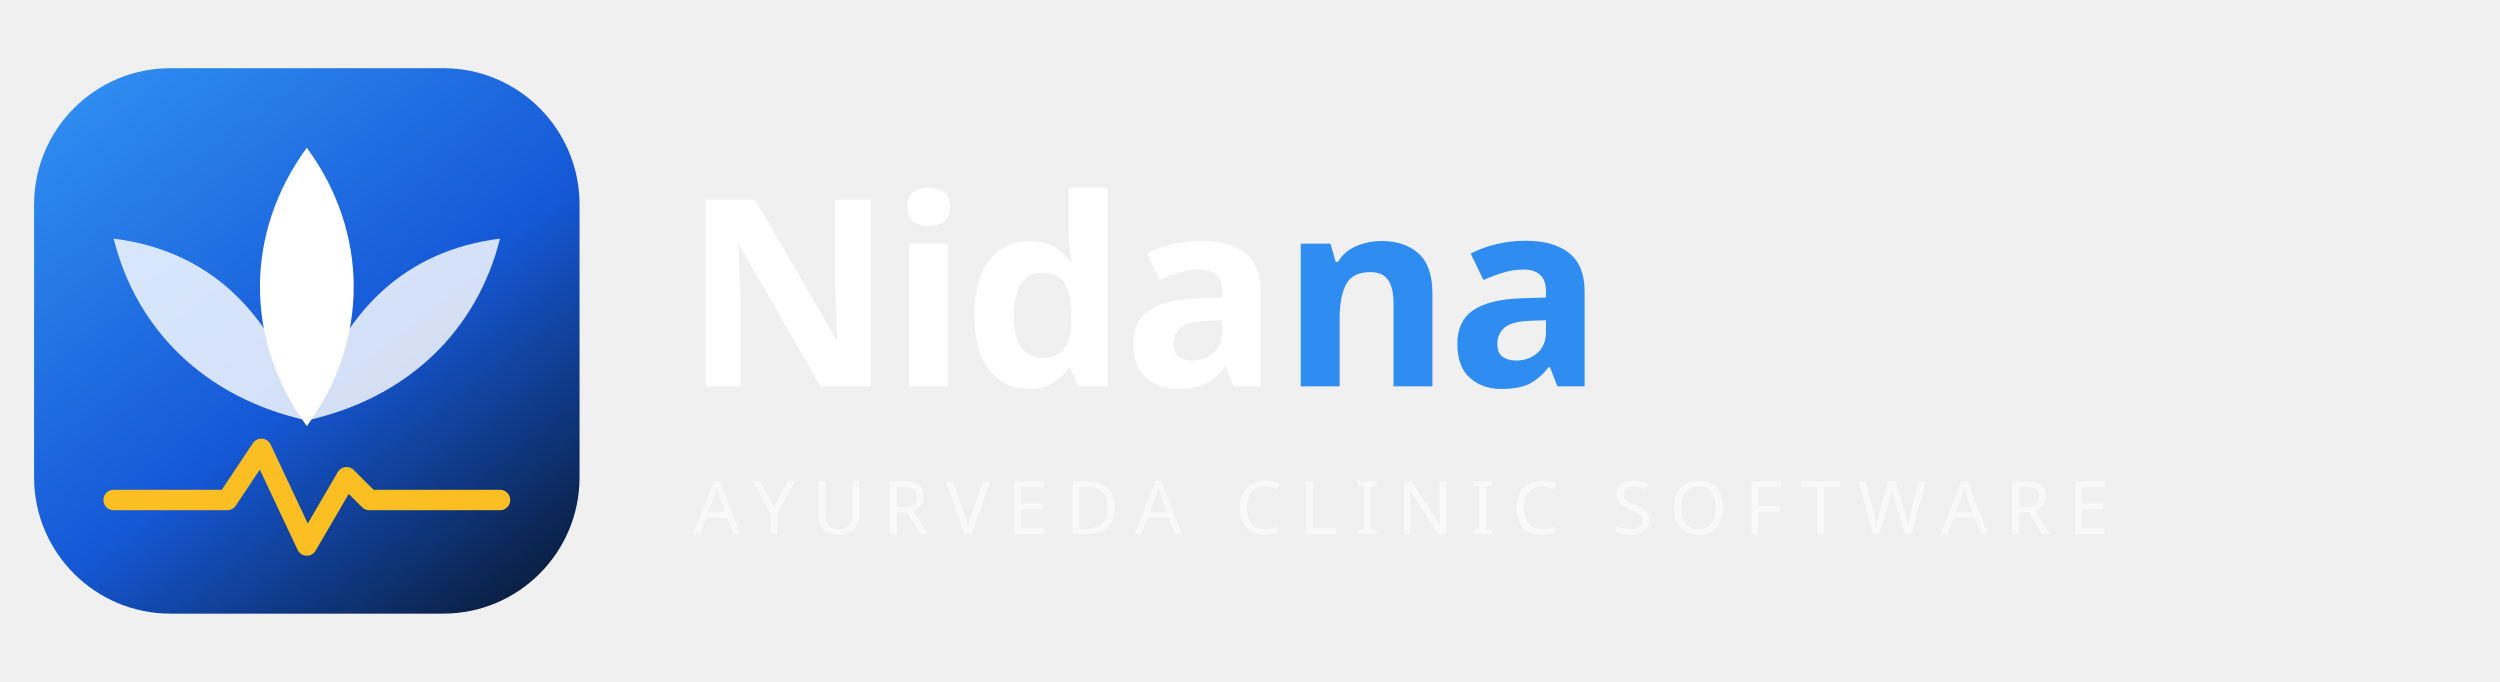
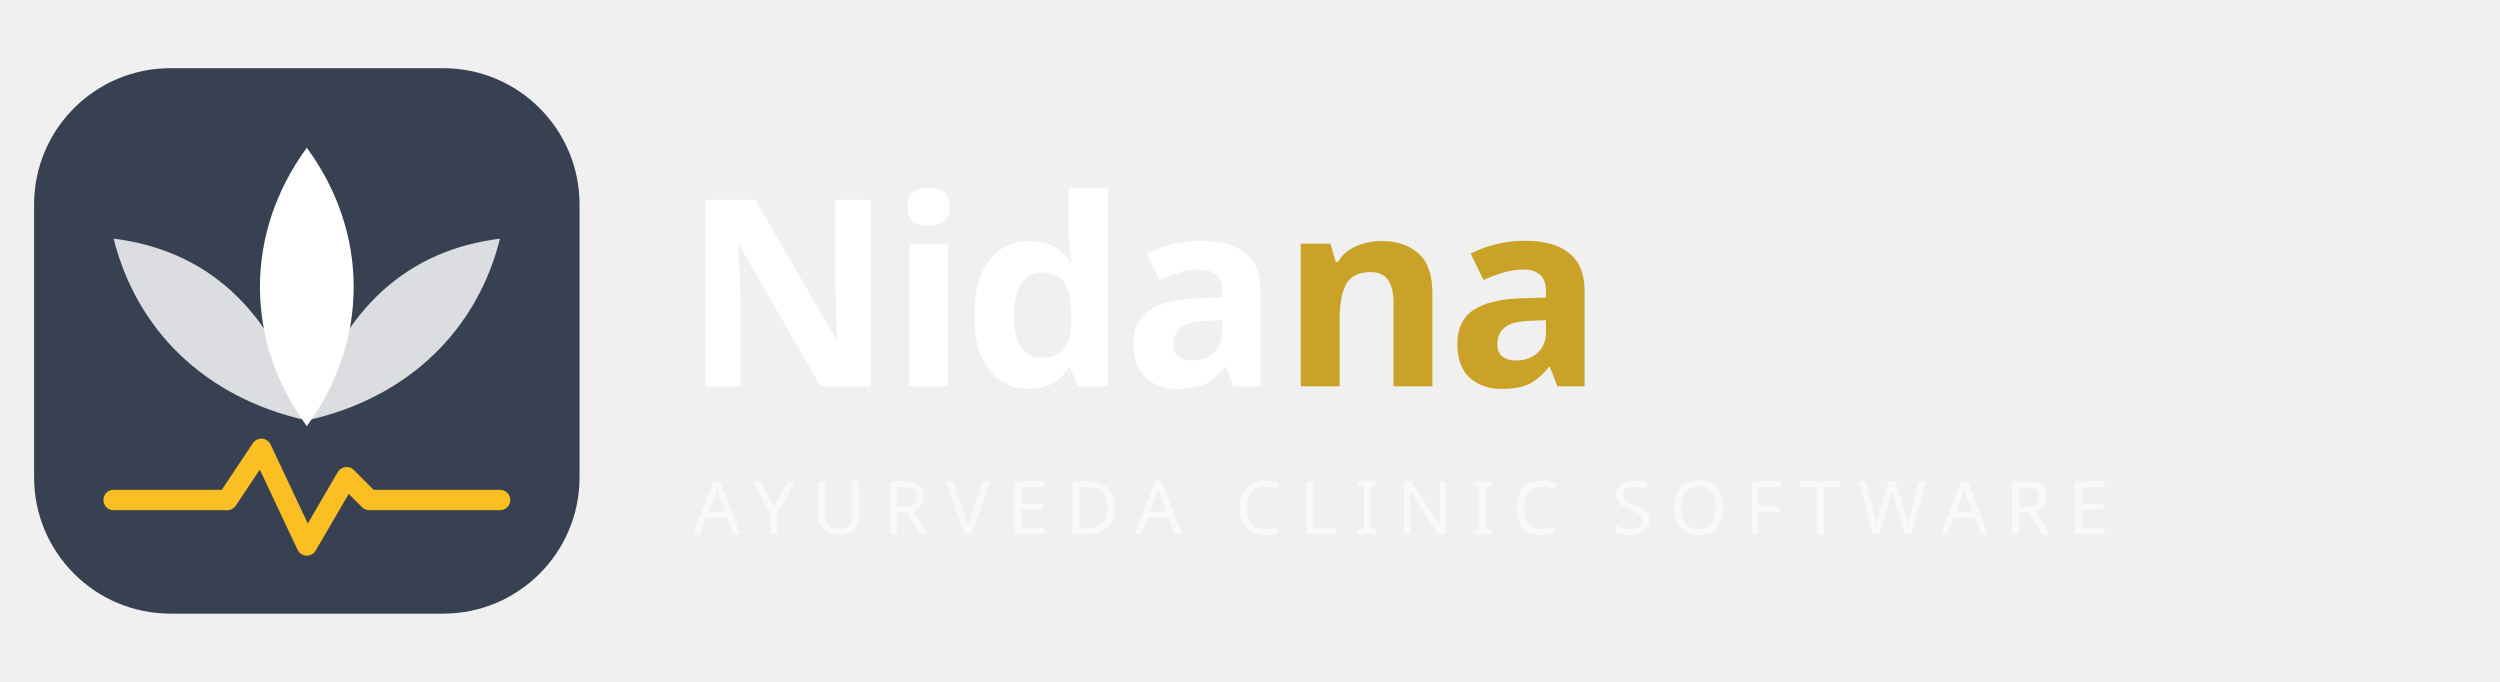
<svg xmlns="http://www.w3.org/2000/svg" viewBox="0 0 440 120" role="img" aria-label="Nidana - Ayurveda clinic software">
  <g transform="translate(6 12)">
    <svg width="96" height="96" viewBox="0 0 96 96">
-       <defs>
-         <linearGradient id="nd-bg" x1="12" y1="2" x2="84" y2="96" gradientUnits="userSpaceOnUse">
-           <stop offset="0" stop-color="#2f8cf0" />
-           <stop offset="0.55" stop-color="#1558d6" />
-           <stop offset="1" stop-color="#0a1d3d" />
-         </linearGradient>
-       </defs>
-       <rect width="96" height="96" rx="24" fill="url(#nd-bg)" />
+       <rect width="96" height="96" rx="24" fill="#374151" />
      <path d="M48 62C30 58 18 46 14 30c16 2 28 12 34 32z" fill="#ffffff" fill-opacity="0.82" />
      <path d="M48 62C66 58 78 46 82 30c-16 2-28 12-34 32z" fill="#ffffff" fill-opacity="0.82" />
      <path d="M48 14c11 15 11 34 0 49C37 48 37 29 48 14z" fill="#ffffff" />
      <path d="M14 76h20l6-9 8 17 7-12 4 4h23" fill="none" stroke="#fbbf24" stroke-width="3.6" stroke-linecap="round" stroke-linejoin="round" />
    </svg>
  </g>
-   <text x="120" y="68" font-family="Satoshi, Segoe UI, sans-serif" font-size="46" font-weight="700" letter-spacing="-1" fill="#ffffff">Nida<tspan fill="#2f8cf0">na</tspan>
+   <text x="120" y="68" font-family="Satoshi, Segoe UI, sans-serif" font-size="46" font-weight="700" letter-spacing="-1" fill="#ffffff">Nida<tspan fill="#c9a227">na</tspan>
  </text>
  <text x="122" y="94" font-family="Satoshi, Segoe UI, sans-serif" font-size="13" letter-spacing="3" fill="#ffffff" fill-opacity="0.6">AYURVEDA CLINIC SOFTWARE</text>
</svg>
